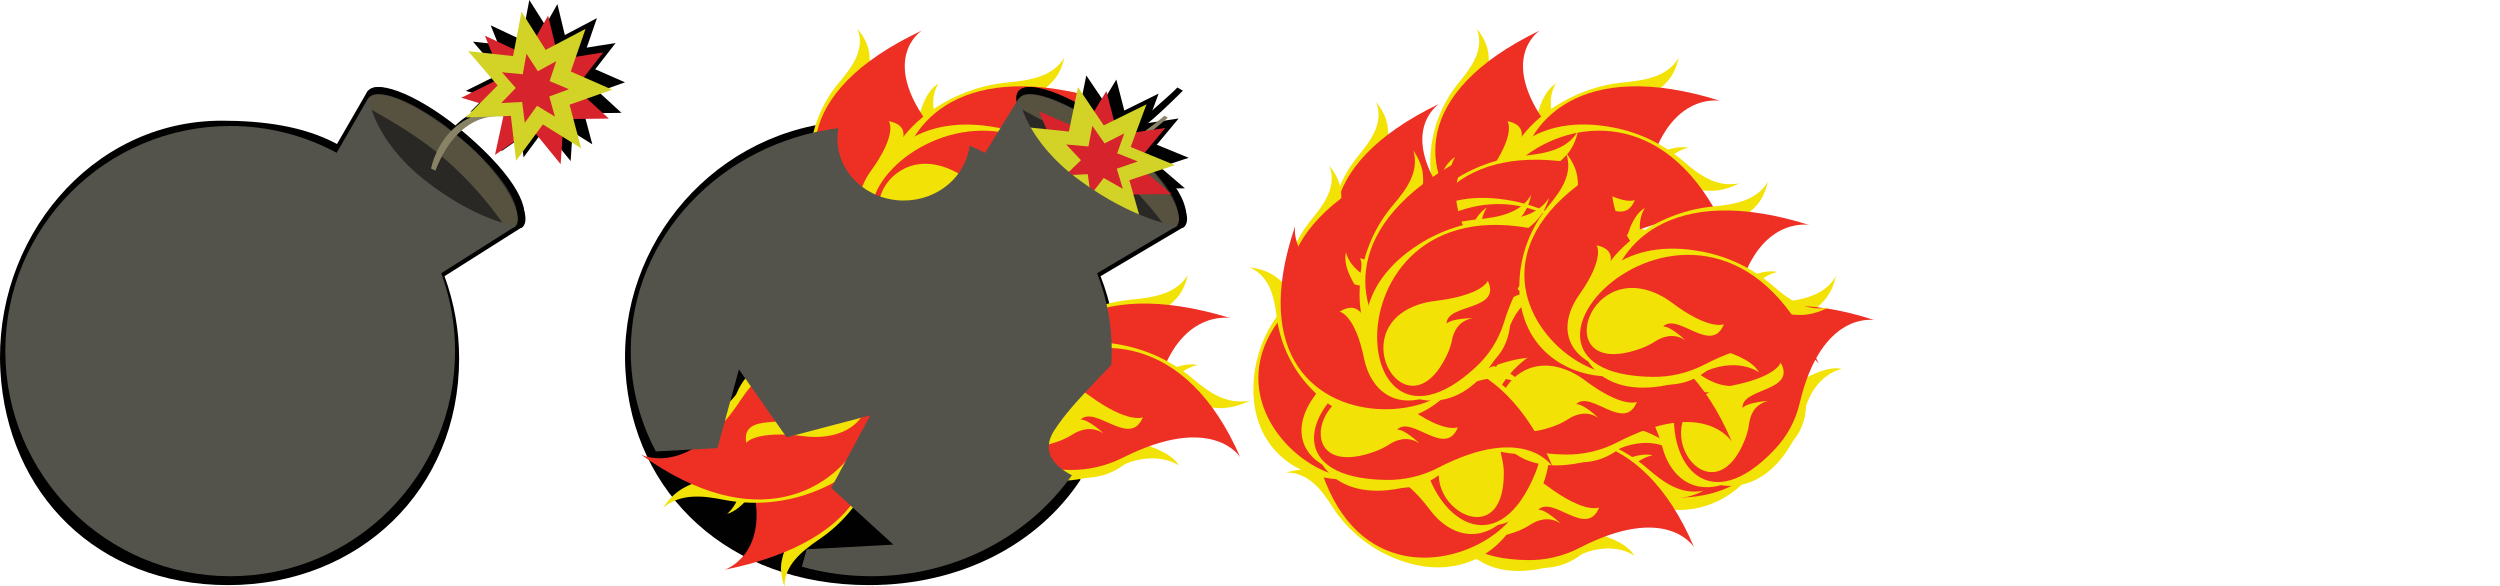
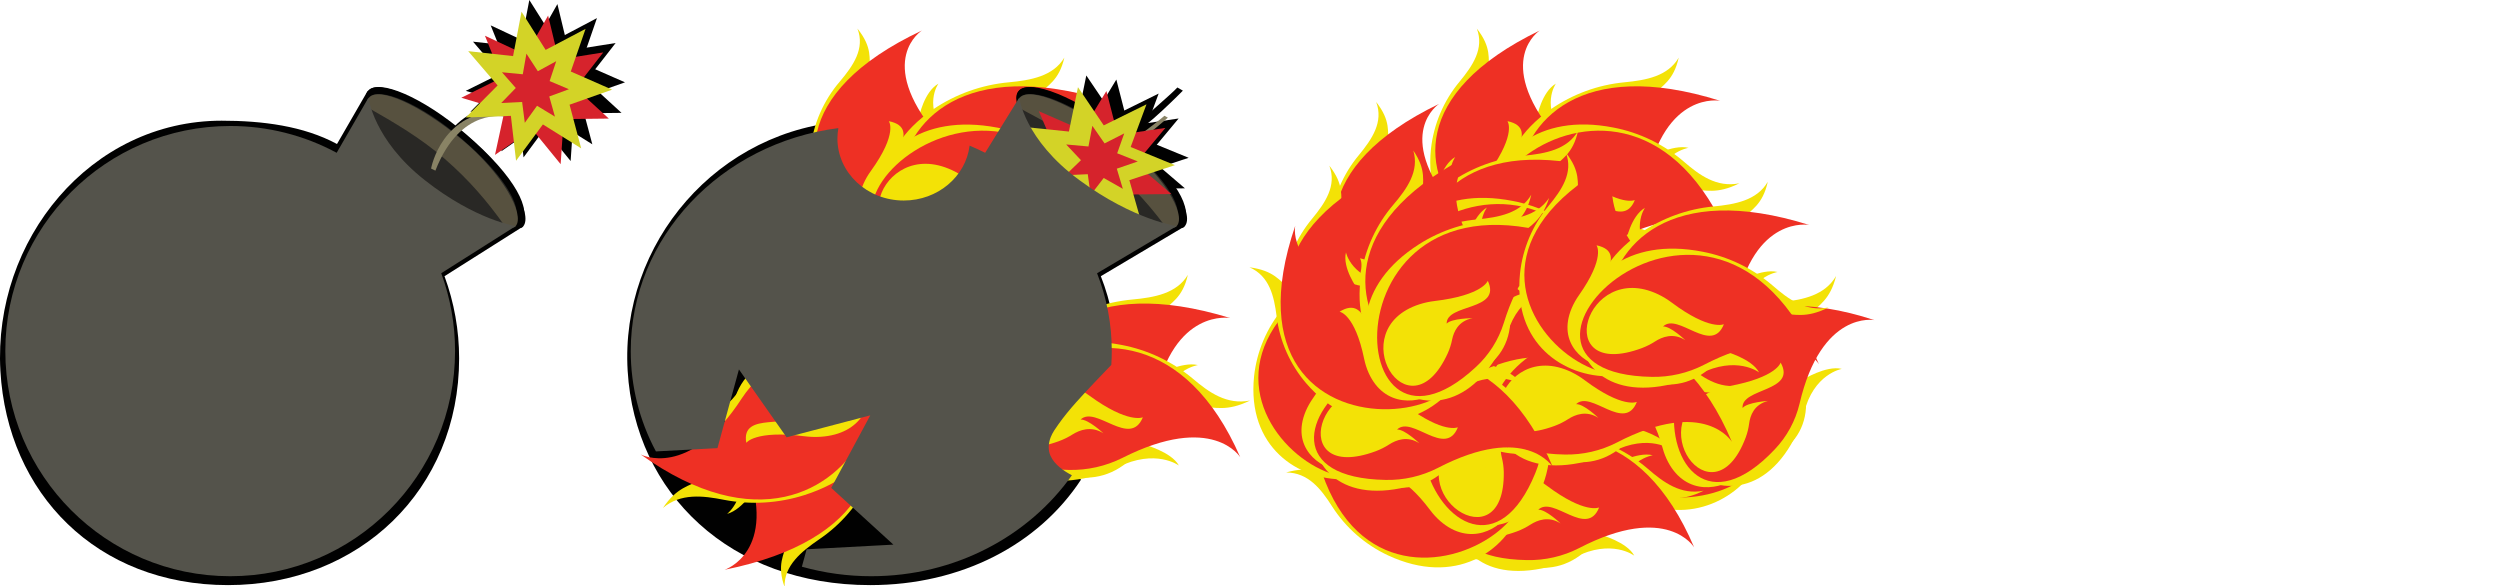
<svg xmlns="http://www.w3.org/2000/svg" id="Layer_1" data-name="Layer 1" width="1880" height="440" viewBox="0 0 1880 440">
  <defs>
    <style>.cls-1{fill:#010101;}.cls-2{fill:#f3e206;}.cls-3{fill:#ee3024;}.cls-4{fill:#292825;}.cls-5{fill:#57513f;}.cls-6{fill:#898365;}.cls-7{fill:#54534b;}.cls-8{fill:#d6232c;}.cls-9{fill:#d3d327;}</style>
  </defs>
-   <path class="cls-1" d="M809.7,359.22c-7.67-3.67-16.14-8.7-19.67-16.41-2.06-4.5-1.62-9.39.1-13.94,1.34-3.53,3.7-6.76,5.88-9.85,7.91-11.18,17.71-21.46,27.17-31.49,5.3-5.63,10.67-11.26,16.17-16.77,0-.41,0-.82,0-1.23a168.21,168.21,0,0,0-11.74-61.83l63.29-37.44s-33.84-4.47-77.4-36.54-47.68-65.43-47.68-65.43l-24.72,40a135.17,135.17,0,0,0-20-8.07c-1.46,18.91-19.46,33.86-41.47,33.86-23,0-41.58-16.27-41.58-36.34a32.64,32.64,0,0,1,.72-6.73c-100.62,5.24-174.24,92.35-168.43,187.91C475.93,371.12,548,440,653.46,440c68.94,0,127.15-30.64,159.23-79.42C811.68,360.14,810.69,359.69,809.7,359.22Z" />
+   <path class="cls-1" d="M810,359.22c-7.65-3.67-16.08-8.7-19.6-16.41-2-4.5-1.62-9.39.1-13.94,1.34-3.53,3.69-6.76,5.86-9.85,7.88-11.18,17.64-21.46,27.06-31.49,5.28-5.63,10.62-11.26,16.11-16.77,0-.41,0-.82,0-1.23a168.8,168.8,0,0,0-11.7-61.83l63-37.44s-33.71-4.47-77.09-36.54-47.49-65.43-47.49-65.43l-24.62,40a134.33,134.33,0,0,0-20-8.07c-1.45,18.91-19.38,33.86-41.3,33.86-22.87,0-41.42-16.27-41.42-36.34a32.64,32.64,0,0,1,.72-6.73C539.53,96.25,466.2,183.36,472,278.92,477.57,371.12,549.33,440,654.4,440c68.67,0,126.65-30.64,158.6-79.42C812,360.14,811,359.69,810,359.22Z" />
  <path class="cls-2" d="M644.78,21.49c23.4,29.08-13,32.28,46.37,66.49,0,0,3.58-18.82,14.57-25.09,0,0-12.52,16.87,6.84,40.42a71.16,71.16,0,0,1,8.52,12.86c48,94.39-122.93,102.9-111.64-4.1a94.15,94.15,0,0,1,22.13-50.78C641.5,49.53,650.67,36.51,644.78,21.49Z" />
  <path class="cls-3" d="M693.28,22.94s-35.42,22.25,11.12,78.21a65.08,65.08,0,0,1,14.83,34.35C734.18,269.08,491.66,117.86,693.28,22.94Z" />
  <path class="cls-2" d="M668.37,91.1s7.11,8.94-13.51,37.53a51.52,51.52,0,0,0-5.59,9.71C626.39,191.49,732.7,204,696,144.8a47,47,0,0,0-7-8.6c-4.24-4.19-9.16-11.52-3.67-20.37,0,0-10.54,11.25-9.54,16.39C662.3,123.43,695.64,96.73,668.37,91.1Z" />
  <path class="cls-2" d="M800.38,43.33c-8,35-35.4,13.6-23,75.49,0,0,17.93-10.52,30.59-7.66,0,0-22.43,3.38-28.58,32a66.7,66.7,0,0,1-4.76,14.32c-44.89,95.58-168.54-9.6-72.82-75.31A121.22,121.22,0,0,1,758.63,61.9C775.08,60.33,792,57.4,800.38,43.33Z" />
  <path class="cls-3" d="M832.29,75.8S789.82,68,775.56,136.41a66.54,66.54,0,0,1-18.14,33.08C657.78,270.37,616.61,9.65,832.29,75.8Z" />
  <path class="cls-2" d="M759.23,106.16s-2.5,10.71-40.09,16.83a65.66,65.66,0,0,0-11.8,3c-59.32,21.41,3,99,26.58,34.74a41.88,41.88,0,0,0,2.32-10.39c.56-5.61,3.22-13.81,14.25-16.29,0,0-16.45.84-20,5C728.5,124.28,773.21,127.71,759.23,106.16Z" />
  <path class="cls-2" d="M847.12,137.84c-35.26,17.21-34.53-15.25-79.78,33,0,0,20.62,5.39,26.32,15.83,0,0-17.38-13-46,1.25a87.34,87.34,0,0,1-15.38,6C621.16,225.14,631.86,73.33,750.1,96a118,118,0,0,1,54.12,25.53C816.18,131.63,829.65,141.26,847.12,137.84Z" />
  <path class="cls-3" d="M839.78,180.46s-20.68-33.88-88.71.57a85.91,85.91,0,0,1-40.15,9C559.9,187.45,757.55-8.67,839.78,180.46Z" />
  <path class="cls-2" d="M766.55,150.43s-10.82,5.21-40.33-16.37A61.61,61.61,0,0,0,716,128c-56.68-26.48-83.19,65.85-12.74,40.46a54.91,54.91,0,0,0,10.43-5.13c5.18-3.24,13.95-6.72,23.19-.83,0,0-11.32-10.63-17.19-10.35C731.15,141.24,757,173.82,766.55,150.43Z" />
  <path class="cls-2" d="M737.66,184.86c23.39,29.08-13,32.27,46.37,66.49,0,0,3.58-18.83,14.57-25.09,0,0-12.52,16.87,6.83,40.42A71.22,71.22,0,0,1,814,279.54c48,94.39-122.93,102.9-111.64-4.11a94.22,94.22,0,0,1,22.13-50.78C734.37,212.9,743.54,199.88,737.66,184.86Z" />
  <path class="cls-3" d="M786.15,186.3s-35.41,22.26,11.12,78.21a65,65,0,0,1,14.83,34.36C827.06,432.44,584.53,281.23,786.15,186.3Z" />
  <path class="cls-2" d="M761.25,254.47s7.11,8.94-13.52,37.53a51.16,51.16,0,0,0-5.58,9.71c-22.88,53.14,83.43,65.61,46.72,6.45a46.59,46.59,0,0,0-7-8.59c-4.23-4.2-9.16-11.52-3.67-20.37,0,0-10.53,11.25-9.53,16.39C755.18,286.8,788.52,260.1,761.25,254.47Z" />
  <path class="cls-2" d="M893.25,206.69c-7.94,35-35.39,13.61-23,75.5,0,0,17.93-10.53,30.58-7.67,0,0-22.42,3.39-28.58,32a65.86,65.86,0,0,1-4.75,14.31c-44.89,95.59-168.54-9.59-72.83-75.3a121.19,121.19,0,0,1,56.87-20.29C868,223.69,884.92,220.76,893.25,206.69Z" />
  <path class="cls-3" d="M925.17,239.17s-42.48-7.81-56.74,60.61a66.42,66.42,0,0,1-18.13,33.07C750.66,433.74,709.48,173,925.17,239.17Z" />
  <path class="cls-2" d="M852.11,269.52s-2.5,10.72-40.09,16.84a66.49,66.49,0,0,0-11.8,3c-59.33,21.42,3,99,26.58,34.75a42,42,0,0,0,2.32-10.39c.55-5.61,3.21-13.81,14.24-16.29,0,0-16.44.84-20,5C821.37,287.64,866.09,291.07,852.11,269.52Z" />
  <path class="cls-2" d="M940,301.21c-35.26,17.21-34.53-15.26-79.78,33.05,0,0,20.61,5.39,26.31,15.83,0,0-17.37-13-46,1.25a87.34,87.34,0,0,1-15.38,6C714,388.5,724.73,236.69,843,259.31a118.06,118.06,0,0,1,54.13,25.54C909.06,295,922.52,304.63,940,301.21Z" />
  <path class="cls-3" d="M932.66,343.83S912,310,843.94,344.39a85.65,85.65,0,0,1-40.14,9C652.77,350.81,850.43,154.69,932.66,343.83Z" />
  <path class="cls-2" d="M859.43,313.79S848.6,319,819.09,297.43a60.84,60.84,0,0,0-10.19-6.08c-56.68-26.48-83.18,65.86-12.74,40.46a54.33,54.33,0,0,0,10.43-5.13c5.19-3.24,13.95-6.72,23.2-.82,0,0-11.33-10.63-17.19-10.36C824,304.61,849.91,337.19,859.43,313.79Z" />
  <path class="cls-1" d="M391.94,168.05c-7.71,9.32-38.59-6.12-71.44-33.33s-51.44-57.09-43.73-66.41,41.07,4.6,73.43,32.38C389.27,134.23,399.65,158.72,391.94,168.05Z" />
  <path class="cls-1" d="M337.21,117c19.26,16.74,33.43,33.32,46.85,52.16,5.6,1,7.26,3.68,9.39,1.1,7.54-9.12-10.51-41.94-43.36-69.15S284.49,59.22,277,68.33c-1.49,1.8-1.87,4.4-1.29,7.61C297.07,88.06,318,100.31,337.21,117Z" />
  <path class="cls-1" d="M326.23,124.57s8.22-47.16,59.18-45.81c0,0,27.58-25.55,30.68-29.41l3.86,2.4S393,81,385.33,83.38c0,0-35.62-8.57-55.58,42.79Z" />
  <path class="cls-1" d="M393.45,170.26s-31.64-4.47-72.35-36.54-44.57-65.43-44.57-65.43l-23.11,40c-25.16-13.58-56.12-17.53-86.71-17.53C68.1,90.76-5.3,180.35.3,278.92,5.54,371.12,72.88,440,171.49,440s173.77-71.74,173.77-170.47a178.68,178.68,0,0,0-11-61.83Z" />
  <polygon class="cls-1" points="429.12 121.09 406.45 93.29 376.99 113.73 384.56 78.65 350.23 68.33 382.35 52.39 369 19.08 401.48 34.28 419.17 3.07 427.54 37.96 462.95 32.35 440.92 60.66 467.38 84.87 431.54 85.28 429.12 121.09" />
  <polygon class="cls-1" points="445.43 108.53 415.03 89.52 393.7 118.36 389.59 82.71 353.77 84.01 379.05 58.56 355.71 31.33 391.34 35.25 398.05 0 417.2 30.34 448.91 13.61 437.17 47.52 470 61.91 436.2 73.85 445.43 108.53" />
  <polygon class="cls-1" points="424.58 83.34 410.36 74.71 400.65 88.22 398.53 71.71 381.93 72.53 393.49 60.58 382.5 48.09 399.04 49.69 401.94 33.31 411.01 47.25 425.61 39.3 420.37 55.1 435.68 61.57 420.08 67.31 424.58 83.34" />
  <path class="cls-4" d="M386.4,167.93c-7.3,8.83-36.54-5.79-67.65-31.56S270,82.31,277.34,73.48s38.89,4.36,69.54,30.67C383.87,135.91,393.7,159.1,386.4,167.93Z" />
  <path class="cls-5" d="M334.58,119.59c18.23,15.86,31.65,31.56,44.36,49.4,5.3.92,6.88,3.48,8.89,1,7.14-8.64-9.95-39.72-41.06-65.49s-62.12-39.66-69.25-31c-1.41,1.7-1.77,4.16-1.22,7.2C296.56,92.19,316.4,103.79,334.58,119.59Z" />
  <path class="cls-6" d="M324.18,126.76s7.78-44.66,56-43.38c0,0,26.12-24.19,29-27.85l3.65,2.27s-25.48,27.73-32.78,30c0,0-33.73-8.11-52.63,40.52Z" />
  <path class="cls-7" d="M387.83,170s-30-4.24-68.51-34.61-42.21-61.95-42.21-61.95L253.17,114.9a168.15,168.15,0,0,0-80-20.15C79.74,94.75,4,170.54,4,264S79.74,433.31,173.12,433.31,342.2,357.52,342.2,264a169.1,169.1,0,0,0-10.39-58.55Z" />
  <polygon class="cls-8" points="421.61 123.47 400.14 97.14 372.24 116.49 379.42 83.28 346.91 73.5 377.32 58.41 364.68 26.87 395.43 41.26 412.18 11.7 420.12 44.75 453.64 39.43 432.78 66.24 457.84 89.17 423.9 89.56 421.61 123.47" />
  <polygon class="cls-9" points="437.05 111.57 408.26 93.57 388.07 120.89 384.18 87.13 350.26 88.35 374.2 64.25 352.09 38.47 385.83 42.18 392.19 8.8 410.32 37.52 440.35 21.69 429.23 53.79 460.32 67.42 428.31 78.73 437.05 111.57" />
  <polygon class="cls-8" points="417.31 87.71 403.85 79.54 394.65 92.33 392.64 76.71 376.92 77.48 387.87 66.16 377.46 54.34 393.13 55.86 395.87 40.34 404.46 53.55 418.28 46.02 413.32 60.97 427.82 67.1 413.05 72.54 417.31 87.71" />
  <path class="cls-1" d="M889.3,168.05c-8.25,9.32-41.28-6.12-76.43-33.33s-55-57.09-46.79-66.41,43.94,4.6,78.56,32.38C886.44,134.23,897.54,158.72,889.3,168.05Z" />
  <path class="cls-1" d="M830.75,117c20.6,16.74,35.76,33.32,50.11,52.16,6,1,7.77,3.68,10,1.1,8.06-9.12-11.24-41.94-46.39-69.15s-70.18-41.89-78.23-32.78c-1.59,1.8-2,4.4-1.38,7.61C787.8,88.06,810.22,100.31,830.75,117Z" />
  <path class="cls-1" d="M789.26,141s8.8-47.16,63.31-45.81c0,0,29.51-25.55,32.83-29.41l4.12,2.39s-28.79,29.28-37,31.63c0,0-38.1-8.56-59.45,42.79Z" />
  <polygon class="cls-1" points="850.14 177.84 825.89 150.04 794.37 170.48 802.47 135.4 765.75 125.08 800.1 109.14 785.83 75.83 820.57 91.03 839.49 59.82 848.45 94.71 886.33 89.1 862.76 117.41 891.07 141.63 852.72 142.04 850.14 177.84" />
  <polygon class="cls-1" points="867.59 165.28 835.06 146.27 812.25 175.12 807.85 139.47 769.53 140.76 796.58 115.32 771.6 88.08 809.72 92.01 816.9 56.75 837.39 87.09 871.31 70.36 858.75 104.27 893.87 118.66 857.71 130.61 867.59 165.28" />
  <path class="cls-4" d="M883.37,167.93c-7.81,8.83-39.09-5.79-72.37-31.56s-52.11-54.06-44.31-62.89,41.61,4.36,74.4,30.67C880.66,135.91,891.18,159.1,883.37,167.93Z" />
  <path class="cls-5" d="M827.93,119.59A278.42,278.42,0,0,1,875.38,169c5.67.92,7.36,3.48,9.52,1,7.63-8.64-10.65-39.72-43.93-65.49s-66.45-39.66-74.09-31c-1.5,1.7-1.88,4.16-1.3,7.2C787.26,92.19,808.49,103.79,827.93,119.59Z" />
  <path class="cls-6" d="M816.72,127s4.52-26,38.88-24.23c0,0,18-13.63,20-15.71l2.64,1.41s-17.5,15.71-22.64,16.85c0,0-24.18-5.46-36.53,22.63Z" />
  <polygon class="cls-8" points="842.11 180.22 819.14 153.89 789.29 173.25 796.97 140.03 762.19 130.25 794.72 115.16 781.2 83.62 814.1 98.01 832.02 68.45 840.51 101.5 876.37 96.18 854.06 122.99 880.86 145.92 844.55 146.31 842.11 180.22" />
  <polygon class="cls-9" points="858.63 168.33 827.83 150.32 806.22 177.64 802.06 143.88 765.77 145.1 791.38 121.01 767.73 95.22 803.83 98.93 810.63 65.55 830.03 94.28 862.16 78.44 850.25 110.55 883.52 124.18 849.27 135.49 858.63 168.33" />
  <polygon class="cls-8" points="844.38 142.01 829.99 133.84 820.15 146.63 818 131 801.18 131.78 812.89 120.46 801.76 108.64 818.52 110.15 821.45 94.63 830.63 107.84 845.43 100.31 840.12 115.27 855.63 121.4 839.83 126.84 844.38 142.01" />
  <path class="cls-2" d="M736,386.69c-35.92-14-6.28-34-76-35.44,0,0,7.09,17.93,1,28.54,0,0,1.67-20.48-27.76-31.64A78,78,0,0,1,619,341.08c-92.46-58.75,50.37-146.89,98.53-49.23a91.9,91.9,0,0,1,8.38,54.27C723.69,361,722.82,376.52,736,386.69Z" />
  <path class="cls-3" d="M693.4,408.37s18.51-35.94-51.91-62.21a71.7,71.7,0,0,1-31.37-22.63C525,215.37,816,231.17,693.4,408.37Z" />
  <path class="cls-2" d="M678,337.79s-11-4.35-8.64-38.76a50.1,50.1,0,0,0-.44-11c-9-56.67-107.47-17.16-43.8,16.52a52.2,52.2,0,0,0,10.66,4.12c5.92,1.61,14.13,5.61,14.19,15.84,0,0,3-14.69-.65-18.65C665.76,307,651.44,345.83,678,337.79Z" />
  <path class="cls-2" d="M590,441.41c-12.1-34,23.17-28.47-21-76,0,0-9.77,17.55-22.23,21.06,0,0,17.51-13.52,7.32-41.13a66.28,66.28,0,0,1-3.64-14.6C537.46,227.05,701,259.33,654,361.26a110.34,110.34,0,0,1-38.08,44.39C602.61,414.78,589.56,425.33,590,441.41Z" />
  <path class="cls-3" d="M544.87,428.48s40.87-13.34,16.16-79.1a63.76,63.76,0,0,1-2.25-37.11C590.16,178.13,766.74,383.59,544.87,428.48Z" />
  <path class="cls-2" d="M591.48,367.76s-3.64-10.43,25.48-33.48a60.73,60.73,0,0,0,8.55-8.17c39.6-46.52-56.12-84-41.73-17.41a42.76,42.76,0,0,0,3.62,10.06c2.56,5.11,4.7,13.44-3.47,20.79,0,0,13.73-8.5,14.54-13.76C608.19,337.6,567.76,355.77,591.48,367.76Z" />
  <path class="cls-2" d="M498.51,382c21.11-31.51,38-3.16,51-66.23,0,0-20.7,5.1-31.27-1.21,0,0,22,3,39-22.81a78.67,78.67,0,0,1,10-12.45c79-79.43,151.93,56.59,37.69,93a122.63,122.63,0,0,1-60.51,3.56C528.57,372.71,511.74,370.76,498.51,382Z" />
  <path class="cls-3" d="M481.79,341.73S518,361.18,558,299.31a79,79,0,0,1,29.75-26.76C719.46,203.4,655.05,466,481.79,341.73Z" />
  <path class="cls-2" d="M561.21,333s6.52-9.62,43.65-4.95a65,65,0,0,0,12.08.42c63.23-3.95,36.13-96.14-10.9-40.93a49.92,49.92,0,0,0-6.22,9.36c-2.72,5.25-8.4,12.39-19.56,11.68,0,0,15.52,3.81,20.43.8C596.73,324.21,556.77,308.35,561.21,333Z" />
  <path class="cls-2" d="M1110.57,21.49c22.83,29.08-12.65,32.28,45.24,66.49,0,0,3.5-18.82,14.22-25.09,0,0-12.21,16.87,6.67,40.42a71.18,71.18,0,0,1,8.32,12.86c46.81,94.39-120,102.9-108.94-4.1a95.31,95.31,0,0,1,21.6-50.78C1107.36,49.53,1116.31,36.51,1110.57,21.49Z" />
  <path class="cls-3" d="M1157.89,22.94s-34.56,22.25,10.85,78.21a65.83,65.83,0,0,1,14.47,34.35C1197.8,269.08,961.15,117.86,1157.89,22.94Z" />
  <path class="cls-2" d="M1133.59,91.1s6.93,8.94-13.19,37.53a51.93,51.93,0,0,0-5.45,9.71c-22.33,53.15,81.41,65.61,45.59,6.46a47,47,0,0,0-6.8-8.6c-4.13-4.19-8.94-11.52-3.58-20.37,0,0-10.28,11.25-9.3,16.39C1127.66,123.43,1160.19,96.73,1133.59,91.1Z" />
  <path class="cls-2" d="M1262.39,43.33c-7.75,35-34.53,13.6-22.47,75.49,0,0,17.49-10.52,29.84-7.66,0,0-21.88,3.38-27.88,32a68,68,0,0,1-4.65,14.32c-43.8,95.58-164.45-9.6-71.06-75.31a116.57,116.57,0,0,1,55.49-20.29C1237.71,60.33,1254.26,57.4,1262.39,43.33Z" />
  <path class="cls-3" d="M1293.54,75.8s-41.45-7.81-55.36,60.61a67.09,67.09,0,0,1-17.7,33.08C1123.25,270.37,1083.07,9.65,1293.54,75.8Z" />
  <path class="cls-2" d="M1222.25,106.16s-2.44,10.71-39.12,16.83a62.44,62.44,0,0,0-11.51,3c-57.9,21.41,2.91,99,25.93,34.74a42.69,42.69,0,0,0,2.26-10.39c.54-5.61,3.14-13.81,13.9-16.29,0,0-16,.84-19.5,5C1192.26,124.28,1235.89,127.71,1222.25,106.16Z" />
  <path class="cls-2" d="M1308,137.84c-34.41,17.21-33.69-15.25-77.85,33,0,0,20.12,5.39,25.68,15.83,0,0-16.95-13-44.86,1.25a84,84,0,0,1-15,6c-108.45,31.17-98-120.64,17.36-98a113.93,113.93,0,0,1,52.82,25.53C1277.82,131.63,1291,141.26,1308,137.84Z" />
  <path class="cls-3" d="M1300.84,180.46s-20.18-33.88-86.56.57a82.16,82.16,0,0,1-39.17,9C1027.74,187.45,1220.61-8.67,1300.84,180.46Z" />
  <path class="cls-2" d="M1229.39,150.43s-10.56,5.21-39.36-16.37a59.35,59.35,0,0,0-9.94-6.07c-55.31-26.48-81.17,65.85-12.43,40.46a52.7,52.7,0,0,0,10.17-5.13c5.06-3.24,13.62-6.72,22.64-.83,0,0-11.06-10.63-16.78-10.35C1194.84,141.24,1220.1,173.82,1229.39,150.43Z" />
  <path class="cls-2" d="M1034.86,76.68c22.82,29.08-12.66,32.27,45.24,66.49,0,0,3.49-18.83,14.22-25.09,0,0-12.22,16.87,6.67,40.41a72.08,72.08,0,0,1,8.32,12.86c46.81,94.4-120,102.91-108.94-4.1A95.37,95.37,0,0,1,1022,116.47C1031.65,104.72,1040.6,91.7,1034.86,76.68Z" />
  <path class="cls-3" d="M1082.18,78.12s-34.56,22.26,10.85,78.21a65.8,65.8,0,0,1,14.46,34.36C1122.09,324.26,885.44,173,1082.18,78.12Z" />
  <path class="cls-2" d="M1057.88,146.29s6.93,8.93-13.19,37.52a51.7,51.7,0,0,0-5.45,9.72c-22.33,53.14,81.41,65.61,45.59,6.45a46.89,46.89,0,0,0-6.8-8.59c-4.13-4.2-8.94-11.52-3.58-20.38,0,0-10.29,11.26-9.31,16.4C1052,178.61,1084.48,151.92,1057.88,146.29Z" />
  <path class="cls-2" d="M1186.68,98.51c-7.75,35-34.53,13.61-22.47,75.49,0,0,17.49-10.52,29.84-7.66,0,0-21.88,3.39-27.89,32a67.35,67.35,0,0,1-4.64,14.31c-43.8,95.58-164.46-9.59-71.06-75.3A116.39,116.39,0,0,1,1146,117.09C1162,115.51,1178.55,112.58,1186.68,98.51Z" />
  <path class="cls-3" d="M1217.82,131s-41.44-7.81-55.36,60.6a67,67,0,0,1-17.69,33.08C1047.54,325.56,1007.36,64.84,1217.82,131Z" />
  <path class="cls-2" d="M1146.53,161.34s-2.44,10.72-39.12,16.84a62.84,62.84,0,0,0-11.51,3c-57.89,21.41,2.92,99,25.94,34.75a42.79,42.79,0,0,0,2.26-10.39c.54-5.62,3.14-13.81,13.9-16.29,0,0-16,.84-19.51,5C1116.54,179.46,1160.18,182.89,1146.53,161.34Z" />
  <path class="cls-2" d="M1232.3,193c-34.41,17.2-33.7-15.26-77.85,33.05,0,0,20.11,5.38,25.68,15.83,0,0-17-13-44.86,1.24a83.54,83.54,0,0,1-15,6c-108.46,31.16-98-120.65,17.36-98a114.09,114.09,0,0,1,52.81,25.53C1202.11,186.81,1215.24,196.44,1232.3,193Z" />
  <path class="cls-3" d="M1225.13,235.65s-20.18-33.88-86.56.56a82.17,82.17,0,0,1-39.18,9C952,242.63,1144.9,46.51,1225.13,235.65Z" />
  <path class="cls-2" d="M1153.68,205.61s-10.57,5.22-39.36-16.36a59.49,59.49,0,0,0-10-6.08c-55.3-26.48-81.17,65.86-12.43,40.46a52.5,52.5,0,0,0,10.18-5.13c5.06-3.24,13.61-6.72,22.63-.83,0,0-11-10.63-16.77-10.35C1119.13,196.43,1144.39,229,1153.68,205.61Z" />
  <path class="cls-2" d="M1159.52,273.94c37.89,2.58,17.12,30.32,82.06,10.93,0,0-12.53-14.88-10.43-26.75,0,0,5.27,19.91,36.21,21.71a77.38,77.38,0,0,1,15.59,2.42c105.07,28.11,2.33,154.24-74.72,76.05a96.05,96.05,0,0,1-25.83-48.93C1179.5,294.65,1175.11,279.64,1159.52,273.94Z" />
  <path class="cls-3" d="M1191.71,240.68s-5.15,39.58,68.72,43.48A72.36,72.36,0,0,1,1297,296.25C1411.78,373.36,1137.36,445.18,1191.71,240.68Z" />
  <path class="cls-2" d="M1229.45,303s11.59.85,20.91,34.16a50.85,50.85,0,0,0,4.07,10.31c27.21,51,105.1-15.79,35-28.72a51.3,51.3,0,0,0-11.23-.72c-6,.23-14.94-1.1-18.39-10.78,0,0,2.11,14.81,6.8,17.48C1251,328.48,1251.35,287.44,1229.45,303Z" />
  <path class="cls-2" d="M1276.35,178.52c22.51,28.6-11.95,33.89,44.72,65.79,0,0,3.18-19.55,13.54-26.6,0,0-11.69,18,6.93,41.17a69.6,69.6,0,0,1,8.23,12.75c46.54,94.39-115.49,112.58-106,1.95a105.85,105.85,0,0,1,20.43-53.42C1273.54,207.52,1282.1,193.63,1276.35,178.52Z" />
  <path class="cls-3" d="M1322.37,177.32s-33.35,24.84,11.41,79.79a66.56,66.56,0,0,1,14.44,34.5C1363.87,428.1,1132.15,286,1322.37,177.32Z" />
  <path class="cls-2" d="M1299.49,248.77s6.84,8.8-12.41,39.33a57.38,57.38,0,0,0-5.19,10.29c-21.12,55.9,79.87,62.84,44.39,4.06a44.33,44.33,0,0,0-6.7-8.45c-4.06-4.08-8.82-11.34-3.71-20.74,0,0-9.87,12.15-8.86,17.38C1294.08,282.34,1325.42,253.06,1299.49,248.77Z" />
  <path class="cls-2" d="M1380.73,207.58c-9,36.16-34.13,14.34-25,78,0,0,17.44-11,29.31-8.18,0,0-21.39,3.7-28.45,33.25a75.47,75.47,0,0,1-5.12,14.78c-46.63,98.85-159.35-8.32-65.82-76.87a114.81,114.81,0,0,1,54.77-21.42C1356,225.32,1372.23,222.14,1380.73,207.58Z" />
  <path class="cls-3" d="M1409.6,240.73s-39.93-7.65-56.36,62.94a74.87,74.87,0,0,1-18.61,34.23C1235.87,442.71,1208,174.6,1409.6,240.73Z" />
  <path class="cls-2" d="M1339.05,272.66s-2.83,11.06-38.72,17.71a62,62,0,0,0-11.31,3.2c-57.15,22.6-1.39,101.89,23.71,35.54a47.74,47.74,0,0,0,2.64-10.72c.77-5.79,3.64-14.25,14.2-16.91,0,0-15.62,1-19.16,5.34C1309.14,291.61,1351.38,294.73,1339.05,272.66Z" />
  <path class="cls-2" d="M1083.72,252.66c22.83,29.08-12.65,32.27,45.25,66.49,0,0,3.49-18.83,14.22-25.09,0,0-12.22,16.87,6.67,40.41a71.48,71.48,0,0,1,8.31,12.86c46.81,94.4-120,102.91-108.93-4.1a95.37,95.37,0,0,1,21.59-50.78C1080.52,280.7,1089.46,267.68,1083.72,252.66Z" />
  <path class="cls-3" d="M1131,254.1s-34.55,22.26,10.86,78.21a65.8,65.8,0,0,1,14.46,34.36C1171,500.24,934.3,349,1131,254.1Z" />
  <path class="cls-2" d="M1106.74,322.27s6.94,8.93-13.19,37.52a51.65,51.65,0,0,0-5.44,9.72c-22.33,53.14,81.4,65.61,45.58,6.45a46.41,46.41,0,0,0-6.79-8.59c-4.14-4.2-8.94-11.52-3.58-20.38,0,0-10.29,11.26-9.31,16.4C1100.82,354.59,1133.35,327.9,1106.74,322.27Z" />
  <path class="cls-2" d="M1235.55,274.49c-7.76,35-34.54,13.61-22.48,75.5,0,0,17.5-10.53,29.85-7.67,0,0-21.88,3.39-27.89,32a67.35,67.35,0,0,1-4.64,14.31c-43.8,95.58-164.46-9.59-71.06-75.3a116.39,116.39,0,0,1,55.49-20.29C1210.86,291.49,1227.42,288.56,1235.55,274.49Z" />
  <path class="cls-3" d="M1266.69,307s-41.45-7.81-55.36,60.6a67,67,0,0,1-17.69,33.08C1096.41,501.54,1056.23,240.82,1266.69,307Z" />
  <path class="cls-2" d="M1195.4,337.32S1193,348,1156.28,354.16a62.84,62.84,0,0,0-11.51,3c-57.89,21.41,2.91,99,25.94,34.75a43.75,43.75,0,0,0,2.26-10.39c.54-5.62,3.14-13.81,13.9-16.29,0,0-16,.84-19.51,5C1165.41,355.44,1209,358.87,1195.4,337.32Z" />
  <path class="cls-2" d="M1281.16,369c-34.4,17.2-33.69-15.26-77.84,33.05,0,0,20.11,5.38,25.67,15.83,0,0-17-13.05-44.85,1.24a83.54,83.54,0,0,1-15,6c-108.46,31.16-98-120.65,17.36-98a114.09,114.09,0,0,1,52.81,25.53C1251,362.79,1264.11,372.42,1281.16,369Z" />
  <path class="cls-3" d="M1274,411.63s-20.18-33.88-86.57.56a82.11,82.11,0,0,1-39.17,9C1000.89,418.61,1193.77,222.49,1274,411.63Z" />
  <path class="cls-2" d="M1202.55,381.59s-10.57,5.22-39.36-16.36a59.49,59.49,0,0,0-10-6.08c-55.31-26.48-81.17,65.86-12.43,40.46a52.78,52.78,0,0,0,10.18-5.13c5.06-3.24,13.61-6.72,22.63-.83,0,0-11-10.63-16.77-10.35C1168,372.41,1193.26,405,1202.55,381.59Z" />
  <path class="cls-2" d="M967.16,355.3c36.39-10.44,27.22,22.55,80.79-17.62,0,0-17.23-9.66-19.64-21.47,0,0,12.28,16.83,41.88,8a77.5,77.5,0,0,1,15.48-3c108.65-9.35,59.19,143.45-41.78,96.47a100.5,100.5,0,0,1-42.24-37C993.5,367.9,983.85,355.34,967.16,355.3Z" />
  <path class="cls-3" d="M985,313.27s9.82,38.77,80.35,17.36a73.24,73.24,0,0,1,38.65-1.09C1239.82,362.72,1009.73,523,985,313.27Z" />
  <path class="cls-2" d="M1043.3,358.74s11.15-3.14,32.17,24.85a53.84,53.84,0,0,0,7.62,8.27c44.3,38.48,92.46-50.42,22.12-38.73a50.45,50.45,0,0,0-10.77,3.13c-5.54,2.26-14.37,4-21.19-3.84,0,0,7.46,13.14,12.83,14C1072.9,375.27,1058,336.78,1043.3,358.74Z" />
  <path class="cls-2" d="M1041.16,226.44c31.62,19.11,1.35,35.74,66.13,46.36,0,0-4.24-19.37,2.84-29.47,0,0-4.27,20.83,21.69,36.15a72.39,72.39,0,0,1,12.41,9.13c78.41,72.49-66.39,144.46-98.36,37.76a104.24,104.24,0,0,1-.64-56.89C1049.25,254.51,1052.12,238.62,1041.16,226.44Z" />
  <path class="cls-3" d="M1083.75,209.71s-22,34.54,40.16,70.75a69.24,69.24,0,0,1,26.26,27.36C1215.25,430.16,946,375.9,1083.75,209.71Z" />
  <path class="cls-2" d="M1088.77,284.29s9.64,5.9,2.92,41a56.75,56.75,0,0,0-1,11.39c.91,59.44,97.92,31.68,43-11.26a47.23,47.23,0,0,0-9.39-5.63c-5.31-2.44-12.44-7.61-11.13-18.14,0,0-4.75,14.71-1.87,19.26C1096.12,317.52,1114.6,279.5,1088.77,284.29Z" />
  <path class="cls-2" d="M1149.52,218.21c4.92,36.88-26.62,25,5.38,81.4,0,0,12.24-16.2,24.4-17.58,0,0-18.65,10.71-14.33,40.74a74.75,74.75,0,0,1,.68,15.56c-7.08,108.26-152.11,46.26-90-49.57A110.4,110.4,0,0,1,1119,250.15C1133,243.18,1147,234.71,1149.52,218.21Z" />
  <path class="cls-3" d="M1188.77,239.42s-40.17,6.39-29.45,78a73,73,0,0,1-4.75,38.32C1101,487.24,975.76,246,1188.77,239.42Z" />
  <path class="cls-2" d="M1134.59,293.21s1.44,11.3-29.66,29.7a58.27,58.27,0,0,0-9.4,6.83c-45.1,40.52,36.35,95.76,35.31,25.19a47.19,47.19,0,0,0-1.5-10.92c-1.42-5.67-1.86-14.56,7-20.63,0,0-14.24,6.25-16,11.49C1113.62,321.07,1154.28,309.67,1134.59,293.21Z" />
  <path class="cls-2" d="M1112.11,173.28c22.83,29.08-12.65,32.27,45.25,66.48,0,0,3.49-18.82,14.22-25.09,0,0-12.22,16.88,6.66,40.42a70.65,70.65,0,0,1,8.32,12.86c46.81,94.39-120,102.91-108.94-4.1a95.39,95.39,0,0,1,21.6-50.78C1108.9,201.31,1117.85,188.29,1112.11,173.28Z" />
  <path class="cls-3" d="M1159.43,174.72s-34.56,22.25,10.85,78.21a65.83,65.83,0,0,1,14.47,34.35C1199.34,420.86,962.69,269.64,1159.43,174.72Z" />
  <path class="cls-2" d="M1135.13,242.88s6.93,8.94-13.19,37.53a51.93,51.93,0,0,0-5.45,9.71c-22.33,53.15,81.41,65.61,45.59,6.46a47.29,47.29,0,0,0-6.8-8.6c-4.13-4.19-8.93-11.51-3.58-20.37,0,0-10.28,11.25-9.3,16.39C1129.2,275.21,1161.74,248.51,1135.13,242.88Z" />
  <path class="cls-2" d="M1263.94,195.11c-7.76,35-34.54,13.6-22.48,75.49,0,0,17.49-10.52,29.84-7.66,0,0-21.88,3.39-27.88,32a67.44,67.44,0,0,1-4.64,14.32c-43.8,95.58-164.46-9.6-71.07-75.31a116.45,116.45,0,0,1,55.49-20.28C1239.25,212.11,1255.8,209.18,1263.94,195.11Z" />
  <path class="cls-3" d="M1295.08,227.58s-41.45-7.8-55.36,60.61a67,67,0,0,1-17.7,33.08C1124.79,422.15,1084.61,161.43,1295.08,227.58Z" />
  <path class="cls-2" d="M1223.79,257.94s-2.44,10.71-39.12,16.83a63.25,63.25,0,0,0-11.51,3c-57.89,21.41,2.91,99,25.93,34.75a42.87,42.87,0,0,0,2.26-10.4c.55-5.61,3.14-13.81,13.91-16.28,0,0-16,.83-19.51,5C1193.8,276.06,1237.43,279.49,1223.79,257.94Z" />
  <path class="cls-2" d="M1309.55,289.63c-34.41,17.2-33.69-15.26-77.85,33.05,0,0,20.12,5.38,25.68,15.82,0,0-17-13-44.86,1.25a83.85,83.85,0,0,1-15,6c-108.46,31.17-98-120.64,17.35-98a114,114,0,0,1,52.82,25.53C1279.36,283.41,1292.5,293,1309.55,289.63Z" />
  <path class="cls-3" d="M1302.38,332.25s-20.18-33.89-86.56.56a82.13,82.13,0,0,1-39.17,9C1029.28,339.23,1222.15,143.11,1302.38,332.25Z" />
  <path class="cls-2" d="M1230.93,302.21s-10.56,5.21-39.36-16.37a59.35,59.35,0,0,0-9.94-6.07c-55.31-26.48-81.17,65.86-12.43,40.46a52.7,52.7,0,0,0,10.17-5.13c5.06-3.24,13.62-6.72,22.64-.83,0,0-11-10.63-16.77-10.35C1196.38,293,1221.65,325.6,1230.93,302.21Z" />
  <path class="cls-2" d="M977.51,192.37c22.83,29.08-12.65,32.27,45.25,66.49,0,0,3.49-18.83,14.22-25.09,0,0-12.22,16.87,6.67,40.41A71.48,71.48,0,0,1,1052,287c46.81,94.4-120,102.91-108.93-4.1a95.33,95.33,0,0,1,21.59-50.78C974.31,220.41,983.25,207.39,977.51,192.37Z" />
  <path class="cls-3" d="M1024.83,193.81s-34.55,22.26,10.86,78.21a65.8,65.8,0,0,1,14.46,34.36C1064.75,440,828.09,288.73,1024.83,193.81Z" />
  <path class="cls-2" d="M1000.53,262s6.94,8.93-13.19,37.52a51.88,51.88,0,0,0-5.44,9.71c-22.33,53.15,81.4,65.62,45.58,6.46a46.8,46.8,0,0,0-6.79-8.6c-4.14-4.19-8.94-11.51-3.58-20.37,0,0-10.29,11.26-9.31,16.4C994.61,294.3,1027.14,267.61,1000.53,262Z" />
  <path class="cls-2" d="M1129.34,214.2c-7.76,35-34.54,13.61-22.48,75.49,0,0,17.5-10.52,29.85-7.66,0,0-21.88,3.39-27.89,32a67.54,67.54,0,0,1-4.64,14.31c-43.8,95.58-164.46-9.6-71.06-75.3a116.39,116.39,0,0,1,55.49-20.29C1104.65,231.2,1121.21,228.27,1129.34,214.2Z" />
  <path class="cls-3" d="M1160.48,246.68s-41.45-7.81-55.36,60.6a67,67,0,0,1-17.69,33.08C990.2,441.25,950,180.53,1160.48,246.68Z" />
  <path class="cls-2" d="M1089.19,277s-2.44,10.72-39.12,16.84a62.84,62.84,0,0,0-11.51,3c-57.89,21.41,2.91,99,25.94,34.75a43.75,43.75,0,0,0,2.26-10.39c.54-5.62,3.14-13.81,13.9-16.29,0,0-16.05.83-19.51,5C1059.2,295.15,1102.83,298.58,1089.19,277Z" />
  <path class="cls-2" d="M1175,308.72c-34.4,17.2-33.69-15.26-77.84,33,0,0,20.11,5.38,25.67,15.83,0,0-17-13.05-44.85,1.24a83.54,83.54,0,0,1-15,6c-108.46,31.16-98-120.65,17.36-98a114.09,114.09,0,0,1,52.81,25.53C1144.77,302.5,1157.9,312.13,1175,308.72Z" />
  <path class="cls-3" d="M1167.79,351.34s-20.18-33.88-86.57.56a82.11,82.11,0,0,1-39.17,9C894.68,358.32,1087.56,162.2,1167.79,351.34Z" />
  <path class="cls-2" d="M1096.34,321.3s-10.57,5.21-39.36-16.36a59.49,59.49,0,0,0-10-6.08c-55.31-26.48-81.17,65.86-12.43,40.46a52.78,52.78,0,0,0,10.18-5.13c5.06-3.24,13.61-6.72,22.63-.83,0,0-11.05-10.63-16.77-10.35C1061.79,312.12,1087.05,344.7,1096.34,321.3Z" />
  <path class="cls-2" d="M999.67,124.61c22.83,29.08-12.65,32.28,45.25,66.49,0,0,3.49-18.82,14.22-25.09,0,0-12.22,16.87,6.66,40.42a70.65,70.65,0,0,1,8.32,12.86c46.81,94.39-119.95,102.9-108.93-4.11a95.37,95.37,0,0,1,21.59-50.78C996.46,152.65,1005.41,139.63,999.67,124.61Z" />
  <path class="cls-3" d="M1047,126.05s-34.56,22.26,10.85,78.22a65.83,65.83,0,0,1,14.47,34.35C1086.9,372.19,850.25,221,1047,126.05Z" />
  <path class="cls-2" d="M1022.69,194.22s6.93,8.94-13.19,37.53a51.62,51.62,0,0,0-5.45,9.71c-22.33,53.14,81.41,65.61,45.59,6.45a46.89,46.89,0,0,0-6.8-8.59c-4.13-4.19-8.93-11.52-3.58-20.37,0,0-10.28,11.25-9.3,16.39C1016.76,226.55,1049.3,199.85,1022.69,194.22Z" />
  <path class="cls-2" d="M1151.5,146.44c-7.76,35-34.54,13.61-22.48,75.5,0,0,17.49-10.53,29.84-7.66,0,0-21.88,3.38-27.88,32a67.17,67.17,0,0,1-4.64,14.31c-43.8,95.59-164.46-9.59-71.07-75.3A116.46,116.46,0,0,1,1110.76,165C1126.81,163.44,1143.36,160.51,1151.5,146.44Z" />
  <path class="cls-3" d="M1182.64,178.92s-41.45-7.81-55.36,60.61a67.06,67.06,0,0,1-17.7,33.08C1012.35,373.49,972.18,112.77,1182.64,178.92Z" />
  <path class="cls-2" d="M1111.35,209.27s-2.44,10.72-39.12,16.84a63.22,63.22,0,0,0-11.51,3c-57.89,21.42,2.91,99,25.93,34.75a42.79,42.79,0,0,0,2.26-10.39c.55-5.61,3.14-13.81,13.91-16.29,0,0-16,.84-19.51,5C1081.36,227.39,1125,230.83,1111.35,209.27Z" />
  <path class="cls-2" d="M1197.11,241c-34.41,17.21-33.69-15.26-77.85,33,0,0,20.12,5.39,25.68,15.83,0,0-17-13-44.86,1.25a83.85,83.85,0,0,1-15,6c-108.46,31.16-98-120.65,17.35-98a114,114,0,0,1,52.82,25.54C1166.92,234.75,1180.06,244.38,1197.11,241Z" />
  <path class="cls-3" d="M1190,283.58s-20.19-33.88-86.57.56a81.9,81.9,0,0,1-39.17,9C916.84,290.56,1109.71,94.44,1190,283.58Z" />
  <path class="cls-2" d="M1118.49,253.55s-10.56,5.21-39.36-16.37a59.4,59.4,0,0,0-9.94-6.08c-55.31-26.47-81.17,65.86-12.43,40.47a53.86,53.86,0,0,0,10.17-5.13c5.06-3.25,13.62-6.72,22.64-.83,0,0-11-10.63-16.77-10.36C1083.94,244.36,1109.21,276.94,1118.49,253.55Z" />
  <path class="cls-2" d="M939.6,201c37.62,5,15,31.35,81.12,16.14,0,0-11.47-15.65-8.55-27.35,0,0,3.88,20.19,34.62,24a77.49,77.49,0,0,1,15.39,3.41c102.88,34.76-8.4,154-79.85,71.11A95.51,95.51,0,0,1,960,237.78C958.09,222.91,954.76,207.65,939.6,201Z" />
  <path class="cls-3" d="M974,169.84s-7.89,39.16,65.55,47.77A72,72,0,0,1,1075.21,232C1184.38,316.27,905.58,370.41,974,169.84Z" />
  <path class="cls-2" d="M1007.36,234.4s11.5,1.6,18.48,35.42a51,51,0,0,0,3.35,10.55c23.6,52.64,106-9,36.92-26.41a50.71,50.71,0,0,0-11.16-1.45c-6-.15-14.82-2-17.6-11.93,0,0,1.08,14.92,5.57,17.88C1027.11,261.23,1030.29,220.3,1007.36,234.4Z" />
  <path class="cls-2" d="M1062.81,113.22c20.47,30-14.28,33.05,40,68.49,0,0,4.54-19.3,15.37-25.67,0,0-12.92,17.25,4,41.52a69,69,0,0,1,7.32,13.25c39.88,97.15-123,105-105.84-4.82a106.45,106.45,0,0,1,24.1-52C1058,142,1067.49,128.66,1062.81,113.22Z" />
  <path class="cls-3" d="M1108.81,115s-35,22.65,5.83,80.34a66.09,66.09,0,0,1,12,35.34C1132.78,367.83,911.45,211.29,1108.81,115Z" />
  <path class="cls-2" d="M1081,184.79s6.21,9.21-15.12,38.45a58,58,0,0,0-5.89,9.94c-25,54.42,75.32,67.79,44,6.88a44.68,44.68,0,0,0-6.1-8.87c-3.77-4.32-8-11.87-2.25-20.92,0,0-10.7,11.49-10.06,16.77C1073.28,217.94,1106.59,190.72,1081,184.79Z" />
  <path class="cls-2" d="M1164.94,148.87c-11.52,35.51-35,12.13-30.42,76.19,0,0,18.16-9.87,29.82-6.28,0,0-21.61,2.32-30.71,31.35a76.74,76.74,0,0,1-6.13,14.42c-53.4,95.66-158.42-18.47-60.33-80.9a115.49,115.49,0,0,1,56.14-17.88C1139.05,165,1155.44,162.86,1164.94,148.87Z" />
  <path class="cls-3" d="M1191.44,183.79s-39.31-10.18-60.62,59.2a75.48,75.48,0,0,1-20.94,33C1004.05,374.24,994.85,104.94,1191.44,183.79Z" />
  <path class="cls-2" d="M1118.82,211.15s-3.59,10.86-39.86,15.2a61.33,61.33,0,0,0-11.51,2.47c-58.6,18.91-8.48,101.58,21.19,37a48.38,48.38,0,0,0,3.37-10.53c1.17-5.73,4.63-14,15.35-16,0,0-15.66,0-19.49,4.09C1087.66,228.15,1129.59,234,1118.82,211.15Z" />
  <path class="cls-2" d="M1177.55,114.87c22.83,29.08-12.66,32.27,45.24,66.49,0,0,3.49-18.83,14.22-25.09,0,0-12.22,16.87,6.67,40.41a71.72,71.72,0,0,1,8.32,12.86c46.81,94.4-120,102.91-108.94-4.1a95.3,95.3,0,0,1,21.59-50.78C1174.34,142.9,1183.29,129.88,1177.55,114.87Z" />
  <path class="cls-3" d="M1224.87,116.31s-34.56,22.26,10.85,78.21a65.89,65.89,0,0,1,14.47,34.36C1264.78,362.45,1028.13,211.23,1224.87,116.31Z" />
  <path class="cls-2" d="M1200.57,184.47s6.93,8.94-13.19,37.53a51.93,51.93,0,0,0-5.45,9.71c-22.33,53.15,81.41,65.62,45.59,6.46a47.29,47.29,0,0,0-6.8-8.6c-4.13-4.19-8.94-11.51-3.58-20.37,0,0-10.29,11.26-9.31,16.4C1194.64,216.8,1227.17,190.11,1200.57,184.47Z" />
  <path class="cls-2" d="M1329.37,136.7c-7.75,35-34.53,13.61-22.47,75.49,0,0,17.49-10.52,29.84-7.66,0,0-21.88,3.39-27.89,32a67.54,67.54,0,0,1-4.64,14.31c-43.8,95.58-164.46-9.6-71.06-75.3a116.39,116.39,0,0,1,55.49-20.29C1304.68,153.7,1321.24,150.77,1329.37,136.7Z" />
  <path class="cls-3" d="M1360.51,169.18s-41.44-7.81-55.36,60.6a67,67,0,0,1-17.69,33.08C1190.23,363.75,1150.05,103,1360.51,169.18Z" />
  <path class="cls-2" d="M1289.22,199.53s-2.44,10.71-39.12,16.84a62.84,62.84,0,0,0-11.51,3c-57.89,21.41,2.92,99,25.94,34.75a42.79,42.79,0,0,0,2.26-10.39c.54-5.62,3.14-13.81,13.9-16.29,0,0-16,.83-19.51,5C1259.23,217.65,1302.87,221.08,1289.22,199.53Z" />
  <path class="cls-2" d="M1375,231.22c-34.41,17.2-33.7-15.26-77.85,33,0,0,20.11,5.38,25.68,15.82,0,0-17-13-44.86,1.25a82.49,82.49,0,0,1-15,6c-108.46,31.17-98-120.64,17.36-98a114.07,114.07,0,0,1,52.82,25.53C1344.8,225,1357.94,234.63,1375,231.22Z" />
  <path class="cls-3" d="M1367.82,273.84s-20.18-33.88-86.56.56a82.17,82.17,0,0,1-39.18,9C1094.72,280.82,1287.59,84.7,1367.82,273.84Z" />
  <path class="cls-2" d="M1296.37,243.8S1285.8,249,1257,227.44a59.49,59.49,0,0,0-10-6.08c-55.3-26.48-81.16,65.86-12.43,40.46a52.5,52.5,0,0,0,10.18-5.13c5.06-3.24,13.61-6.72,22.63-.83,0,0-11-10.63-16.77-10.35C1261.82,234.62,1287.08,267.2,1296.37,243.8Z" />
  <path class="cls-7" d="M884.9,170s-32-4.24-73.29-34.61-45.15-61.95-45.15-61.95L740.84,114.9c-3.81-1.92-7.72-3.71-11.7-5.38-2.84,23.23-23.93,41.27-49.53,41.27-27.54,0-49.87-20.87-49.87-46.62a44.14,44.14,0,0,1,.72-7.84C542.27,107.62,474.32,178.39,474.32,264a159.79,159.79,0,0,0,18.93,75.46L539.54,337l16.14-59.18,35.86,51.05,62.9-16.53L625.07,366.9l46.76,42.66-65.23,3.5L603,426.16a192.35,192.35,0,0,0,52.17,7.15c63,0,118.52-30.16,150.9-75.9-6.58-3.48-13.09-8.08-16.07-14.6-2.06-4.5-1.62-9.39.1-13.94,1.34-3.53,3.7-6.76,5.88-9.85,7.91-11.18,17.71-21.46,27.17-31.49,4.13-4.39,8.31-8.78,12.55-13.11.23-3.44.36-6.9.36-10.39A159.48,159.48,0,0,0,825,205.48Z" />
</svg>
